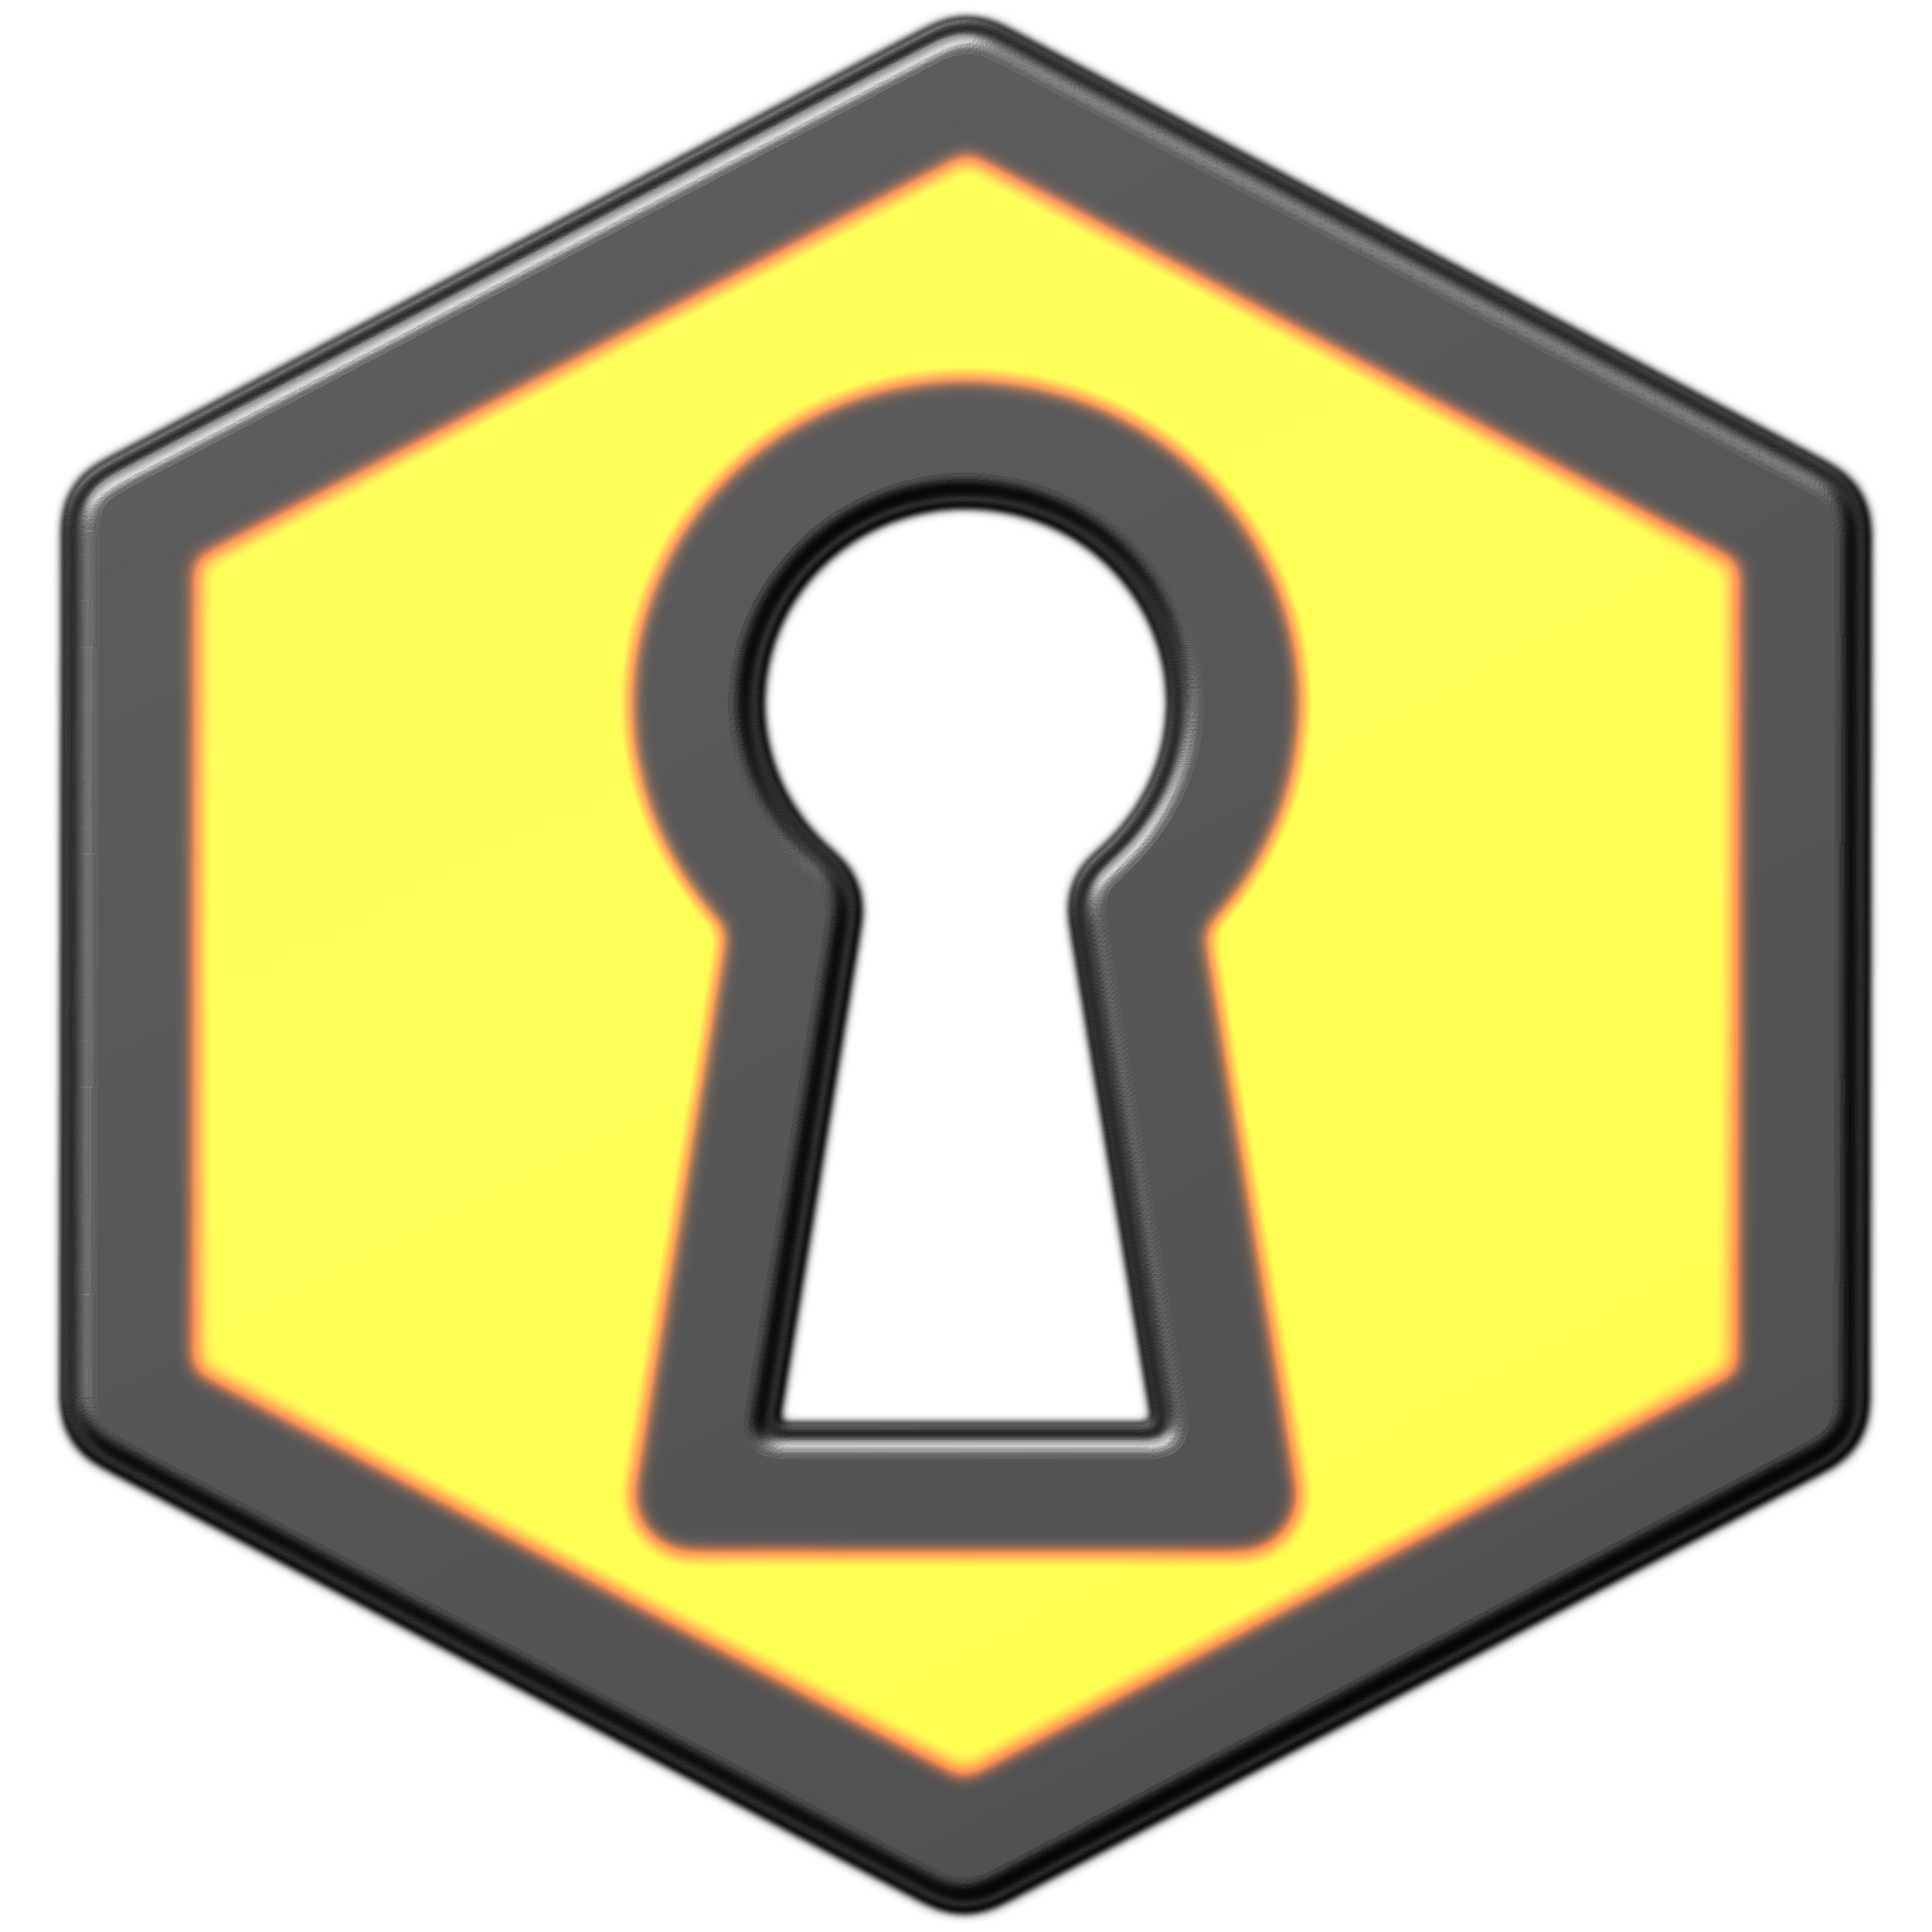
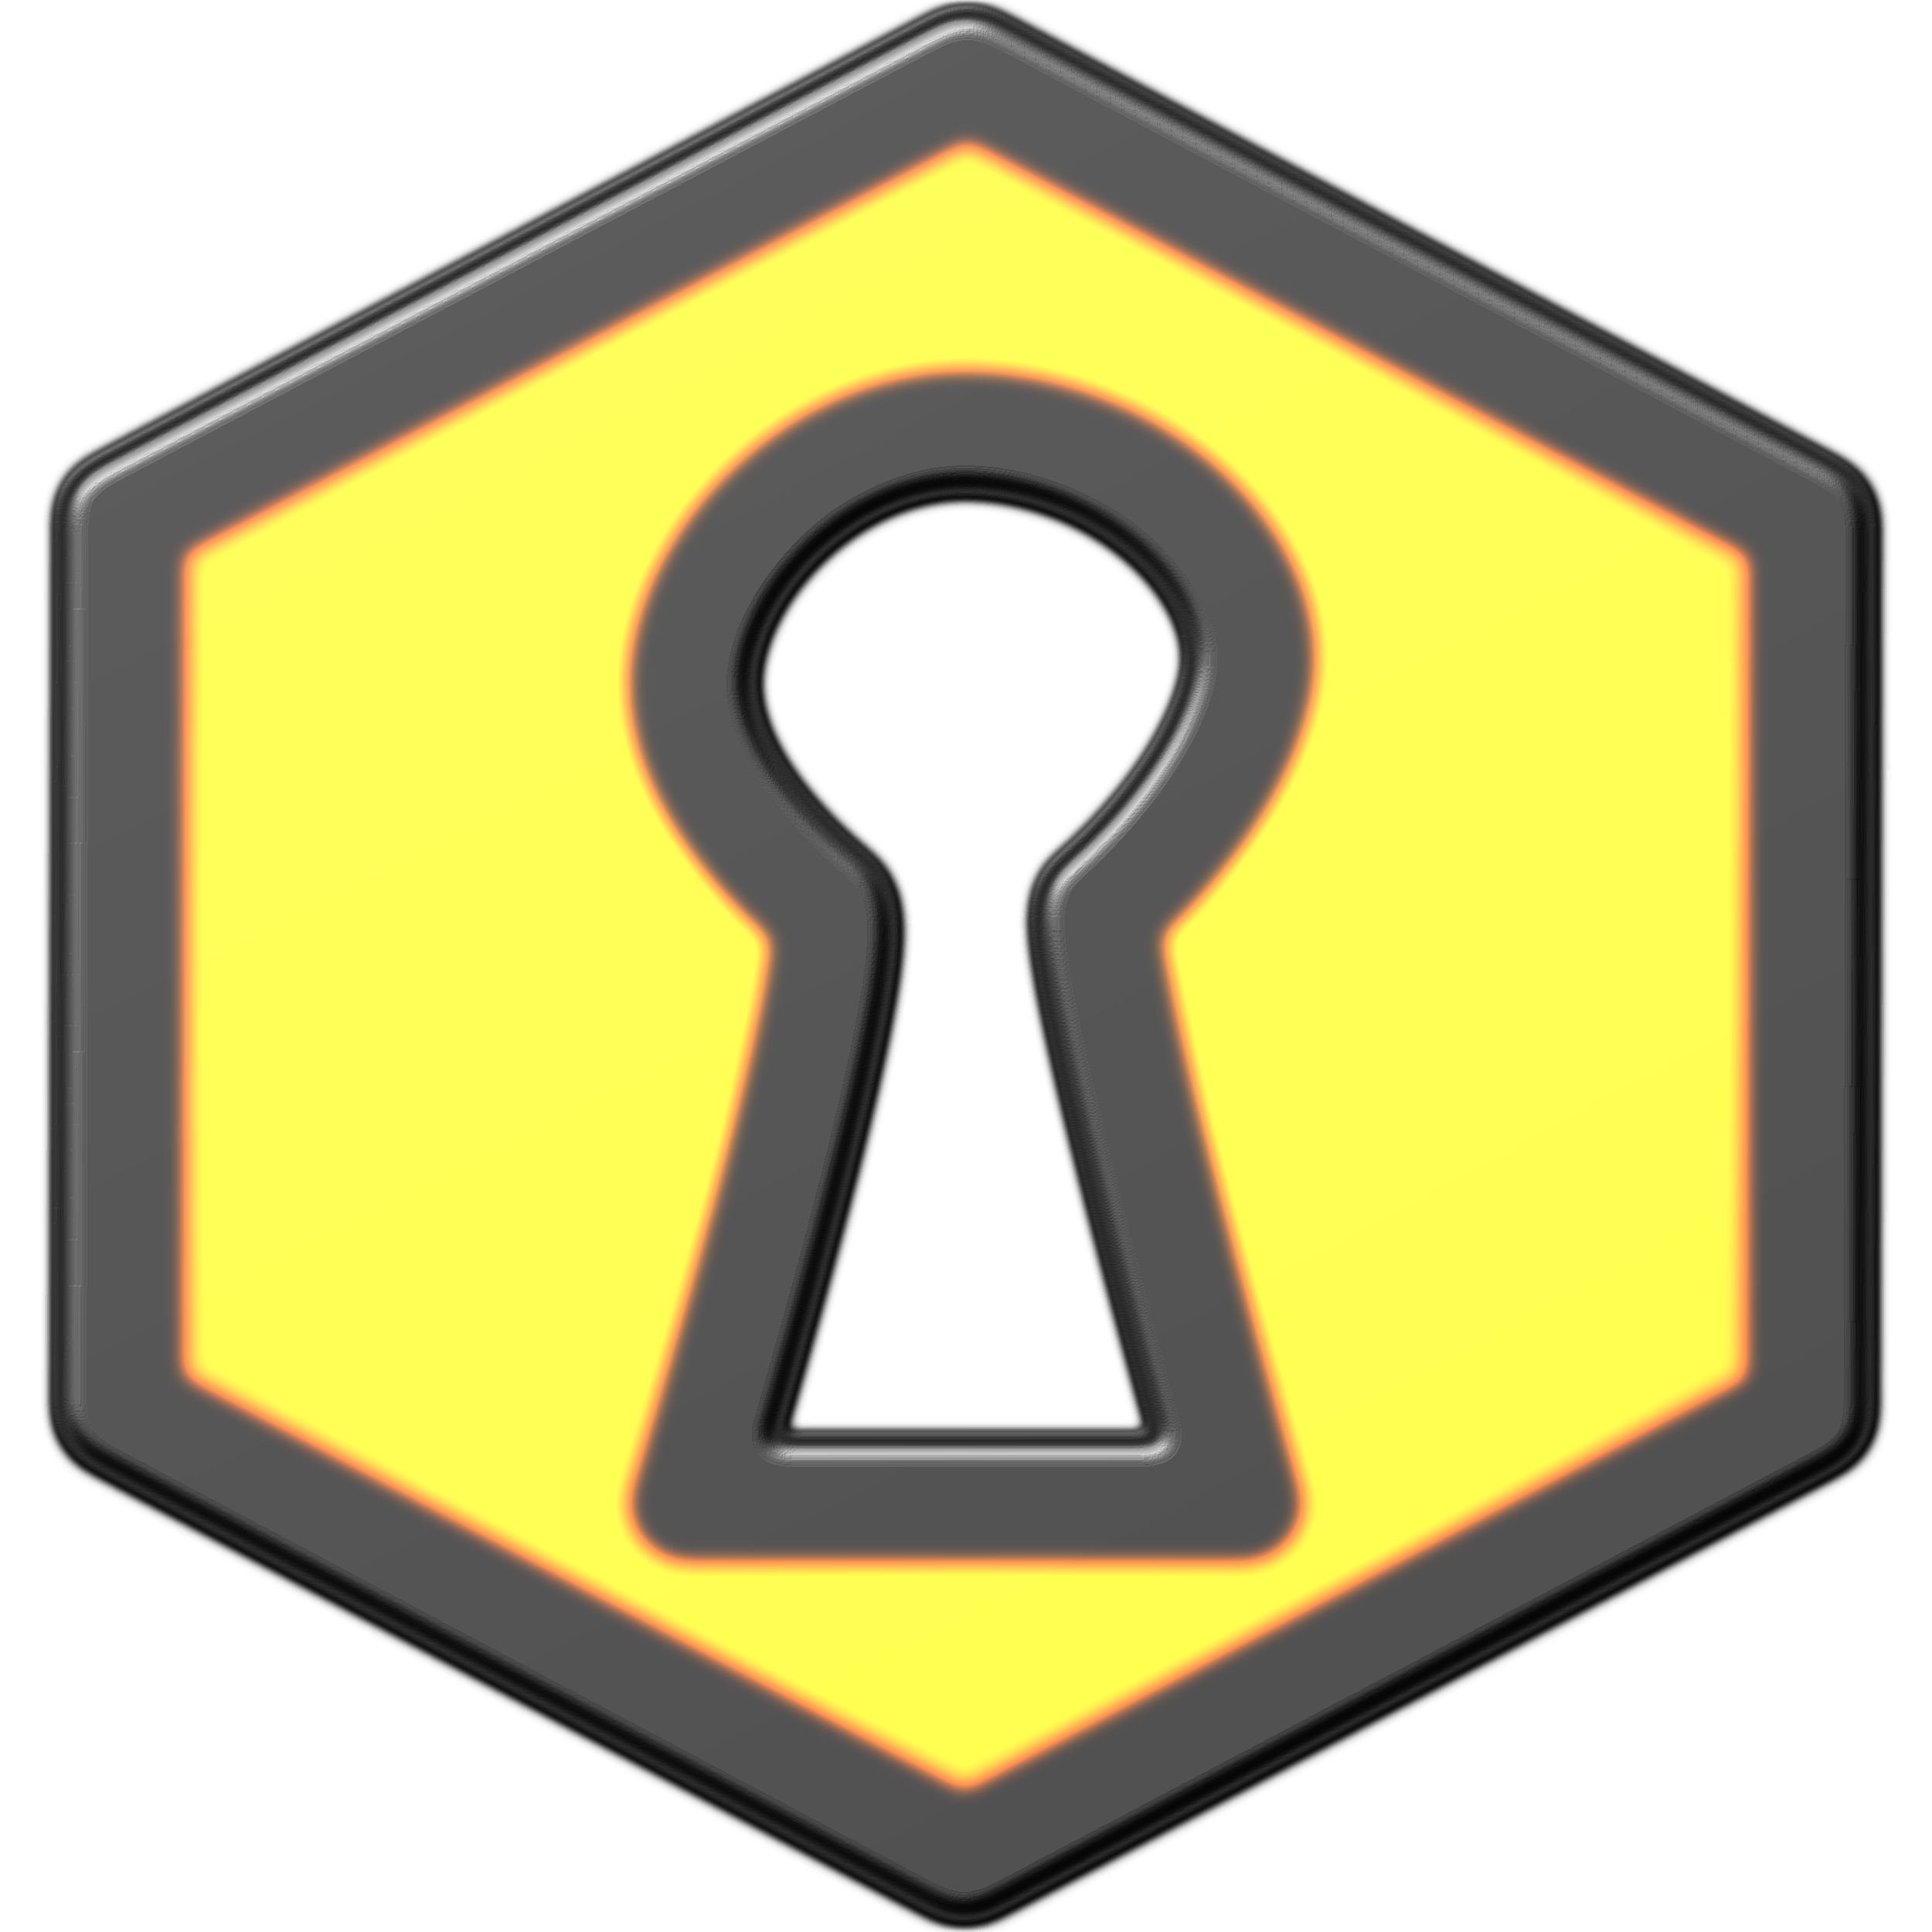
<svg xmlns="http://www.w3.org/2000/svg" xmlns:ns1="http://www.openswatchbook.org/uri/2009/osb" xmlns:xlink="http://www.w3.org/1999/xlink" width="500" height="500" viewBox="0 0 500 500" id="svg2" version="1.1">
  <defs id="defs4">
    <linearGradient id="linearGradient7636">
      <stop style="stop-color:#ffab00;stop-opacity:1" offset="0" id="stop7664" />
      <stop id="stop4188" offset="0.206" style="stop-color:#ffa500;stop-opacity:1" />
      <stop style="stop-color:#ffab00;stop-opacity:1" offset="0.247" id="stop4190" />
      <stop style="stop-color:#ff8800;stop-opacity:1" offset="1" id="stop7666" />
    </linearGradient>
    <linearGradient id="linearGradient7620" ns1:paint="solid">
      <stop style="stop-color:#fcff00;stop-opacity:1;" offset="0" id="stop7622" />
    </linearGradient>
    <radialGradient xlink:href="#linearGradient7636" id="radialGradient7642" cx="250" cy="250" fx="250" fy="250" r="229.853" gradientTransform="matrix(1.398313,1.4831815e-7,-1.507182e-7,1.42094,-99.57809,-105.235)" gradientUnits="userSpaceOnUse" spreadMethod="pad" />
    <filter style="color-interpolation-filters:sRGB;" id="filter9316">
      <feGaussianBlur result="result1" stdDeviation="3" id="feGaussianBlur9318" />
      <feBlend in2="result1" result="result5" mode="multiply" in="result1" id="feBlend9320" />
      <feGaussianBlur in="result5" result="result6" stdDeviation="1" id="feGaussianBlur9322" />
      <feComposite result="result8" in2="result5" in="result6" operator="xor" id="feComposite9324" />
      <feComposite in="result6" result="fbSourceGraphic" operator="xor" in2="result8" id="feComposite9326" />
      <feSpecularLighting in="fbSourceGraphic" result="result1" lighting-color="rgb(255,255,255)" surfaceScale="2" specularConstant="2.2" specularExponent="55" id="feSpecularLighting9328">
        <fePointLight x="-5000" y="-10000" z="20000" id="fePointLight9330" />
      </feSpecularLighting>
      <feComposite in2="fbSourceGraphic" in="result1" result="result2" operator="in" id="feComposite9332" />
      <feComposite in="fbSourceGraphic" result="result4" operator="arithmetic" k2="2" k3="1" in2="result2" id="feComposite9334" />
      <feComposite in2="result4" in="result4" operator="in" result="result91" id="feComposite9336" />
      <feBlend mode="darken" in2="result91" id="feBlend9338" />
    </filter>
    <pattern patternUnits="userSpaceOnUse" width="150.007" height="75.65" patternTransform="translate(-105.5802,590.2844)" id="pattern9832">
      <rect y="2.731" x="2.731" height="70.188" width="144.545" id="rect9830" style="opacity:1;fill:#ebee00;fill-opacity:0.697;fill-rule:nonzero;stroke:#000000;stroke-width:5.462;stroke-linecap:round;stroke-linejoin:round;stroke-miterlimit:4;stroke-dasharray:none;stroke-dashoffset:0;stroke-opacity:1" />
    </pattern>
  </defs>
  <g id="layer1" transform="translate(0,-552.3622)">
-     <path style="opacity:1;fill:url(#radialGradient7642);fill-opacity:1;stroke:#000000;stroke-width:31.552;stroke-linecap:round;stroke-linejoin:round;stroke-miterlimit:4;stroke-dasharray:none;stroke-dashoffset:0;stroke-opacity:1;filter:url(#filter9316)" d="M 250.418,3.158 23.301,126.238 22.881,373.078 249.582,496.842 476.699,373.762 477.119,126.922 250.418,3.158 Z m -0.711,97.865 0,0.006 c 3.78,0 7.604,0.297 11.457,0.875 41.101,6.166 69.464,44.428 63.297,85.529 -2.839,18.926 -12.601,35.211 -26.211,46.6 l 26.309,164.943 -74.074,0 -1.068,0 -73.977,0 26.213,-164.943 c -19.39,-16.284 -30.146,-42.057 -26.115,-68.936 5.588,-37.249 37.626,-63.975 74.17,-64.074 z" transform="matrix(0.94732,0,0,0.9194591,13.17,572.4974)" id="path4140" />
+     <path style="opacity:1;fill:url(#radialGradient7642);fill-opacity:1;stroke:#000000;stroke-width:31.359;stroke-linecap:round;stroke-linejoin:round;stroke-miterlimit:4;stroke-dasharray:none;stroke-dashoffset:0;stroke-opacity:1;filter:url(#filter9316)" d="M 250.418,3.158 23.301,126.238 22.881,373.078 249.582,496.842 476.699,373.762 477.119,126.922 Z m -0.711,97.865 0,0.006 c 3.78,0 7.604,0.297 11.457,0.875 41.101,6.166 72.183,40.64 66.384,70.456 -5.799,29.817 -33.28,55.978 -40.085,61.673 -6.805,5.694 37.095,164.943 37.095,164.943 l -74.074,0 -1.068,0 -73.977,0 c 0,0 46.181,-156.801 36.486,-164.943 -9.695,-8.142 -41.198,-36.872 -36.388,-68.936 4.809,-32.064 37.626,-63.975 74.17,-64.074 z" transform="matrix(0.9588704,0,0,0.9335741,10.2824,568.9687)" id="path4140" />
  </g>
</svg>
